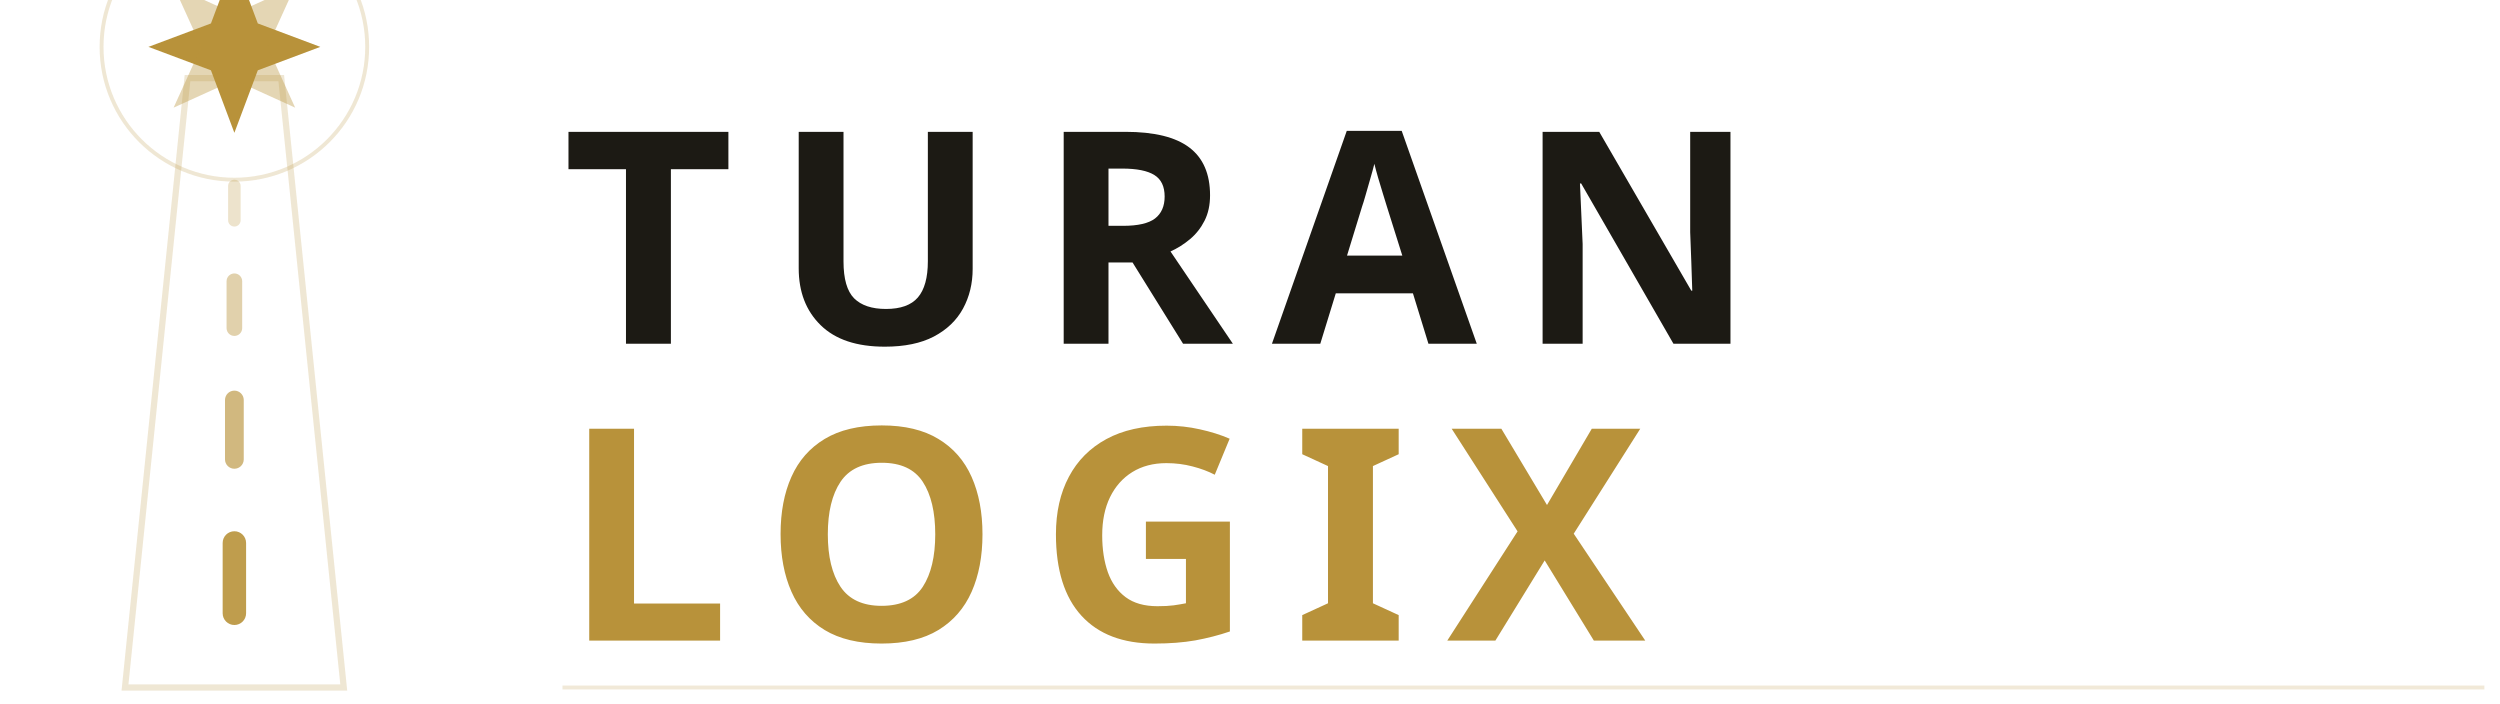
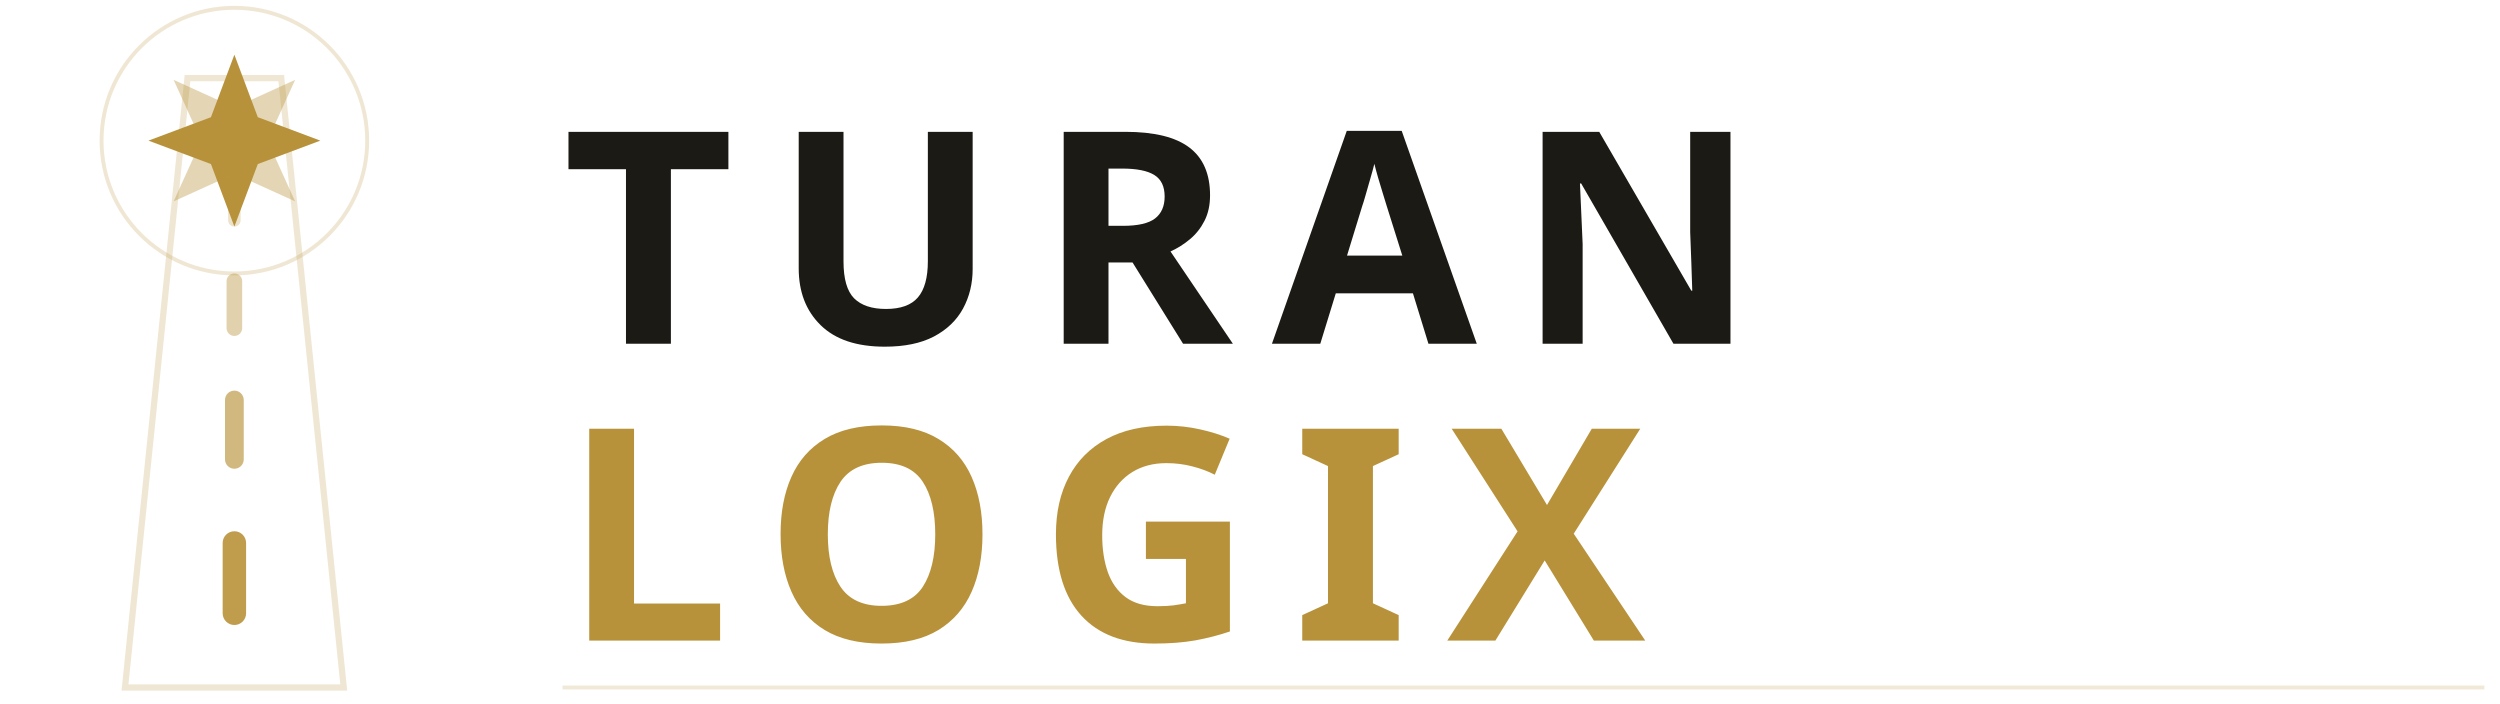
<svg xmlns="http://www.w3.org/2000/svg" viewBox="0 0 320 90" fill="none">
  <polygon points="16,88 44,88 36,10 24,10" fill="none" stroke="#b8923a" stroke-width="0.8" opacity="0.22" />
  <rect x="28.5" y="68" width="3" height="12" rx="1.5" fill="#b8923a" opacity="0.9" />
  <rect x="28.8" y="50" width="2.4" height="10" rx="1.2" fill="#b8923a" opacity="0.65" />
  <rect x="29" y="35" width="2" height="8" rx="1" fill="#b8923a" opacity="0.42" />
  <rect x="29.2" y="23" width="1.6" height="6" rx="0.8" fill="#b8923a" opacity="0.26" />
-   <g transform="translate(30,6)">
+   <g transform="translate(30,18)">
    <polygon points="0,-11 3,-3 11,0 3,3 0,11 -3,3 -11,0 -3,-3" fill="#b8923a" />
    <polygon points="0,-11 3,-3 11,0 3,3 0,11 -3,3 -11,0 -3,-3" fill="#b8923a" transform="rotate(45)" opacity="0.38" />
    <circle cx="0" cy="0" r="17" fill="none" stroke="#b8923a" stroke-width="0.5" opacity="0.22" />
  </g>
  <text x="72" y="44" font-family="Manrope, system-ui, sans-serif" font-weight="800" font-size="38" fill="#1c1a14" letter-spacing="5">TURAN</text>
  <text x="72" y="82" font-family="Manrope, system-ui, sans-serif" font-weight="800" font-size="38" fill="#b8923a" letter-spacing="5">LOGIX</text>
  <line x1="72" y1="88" x2="318" y2="88" stroke="#b8923a" stroke-width="0.5" opacity="0.2" />
</svg>
